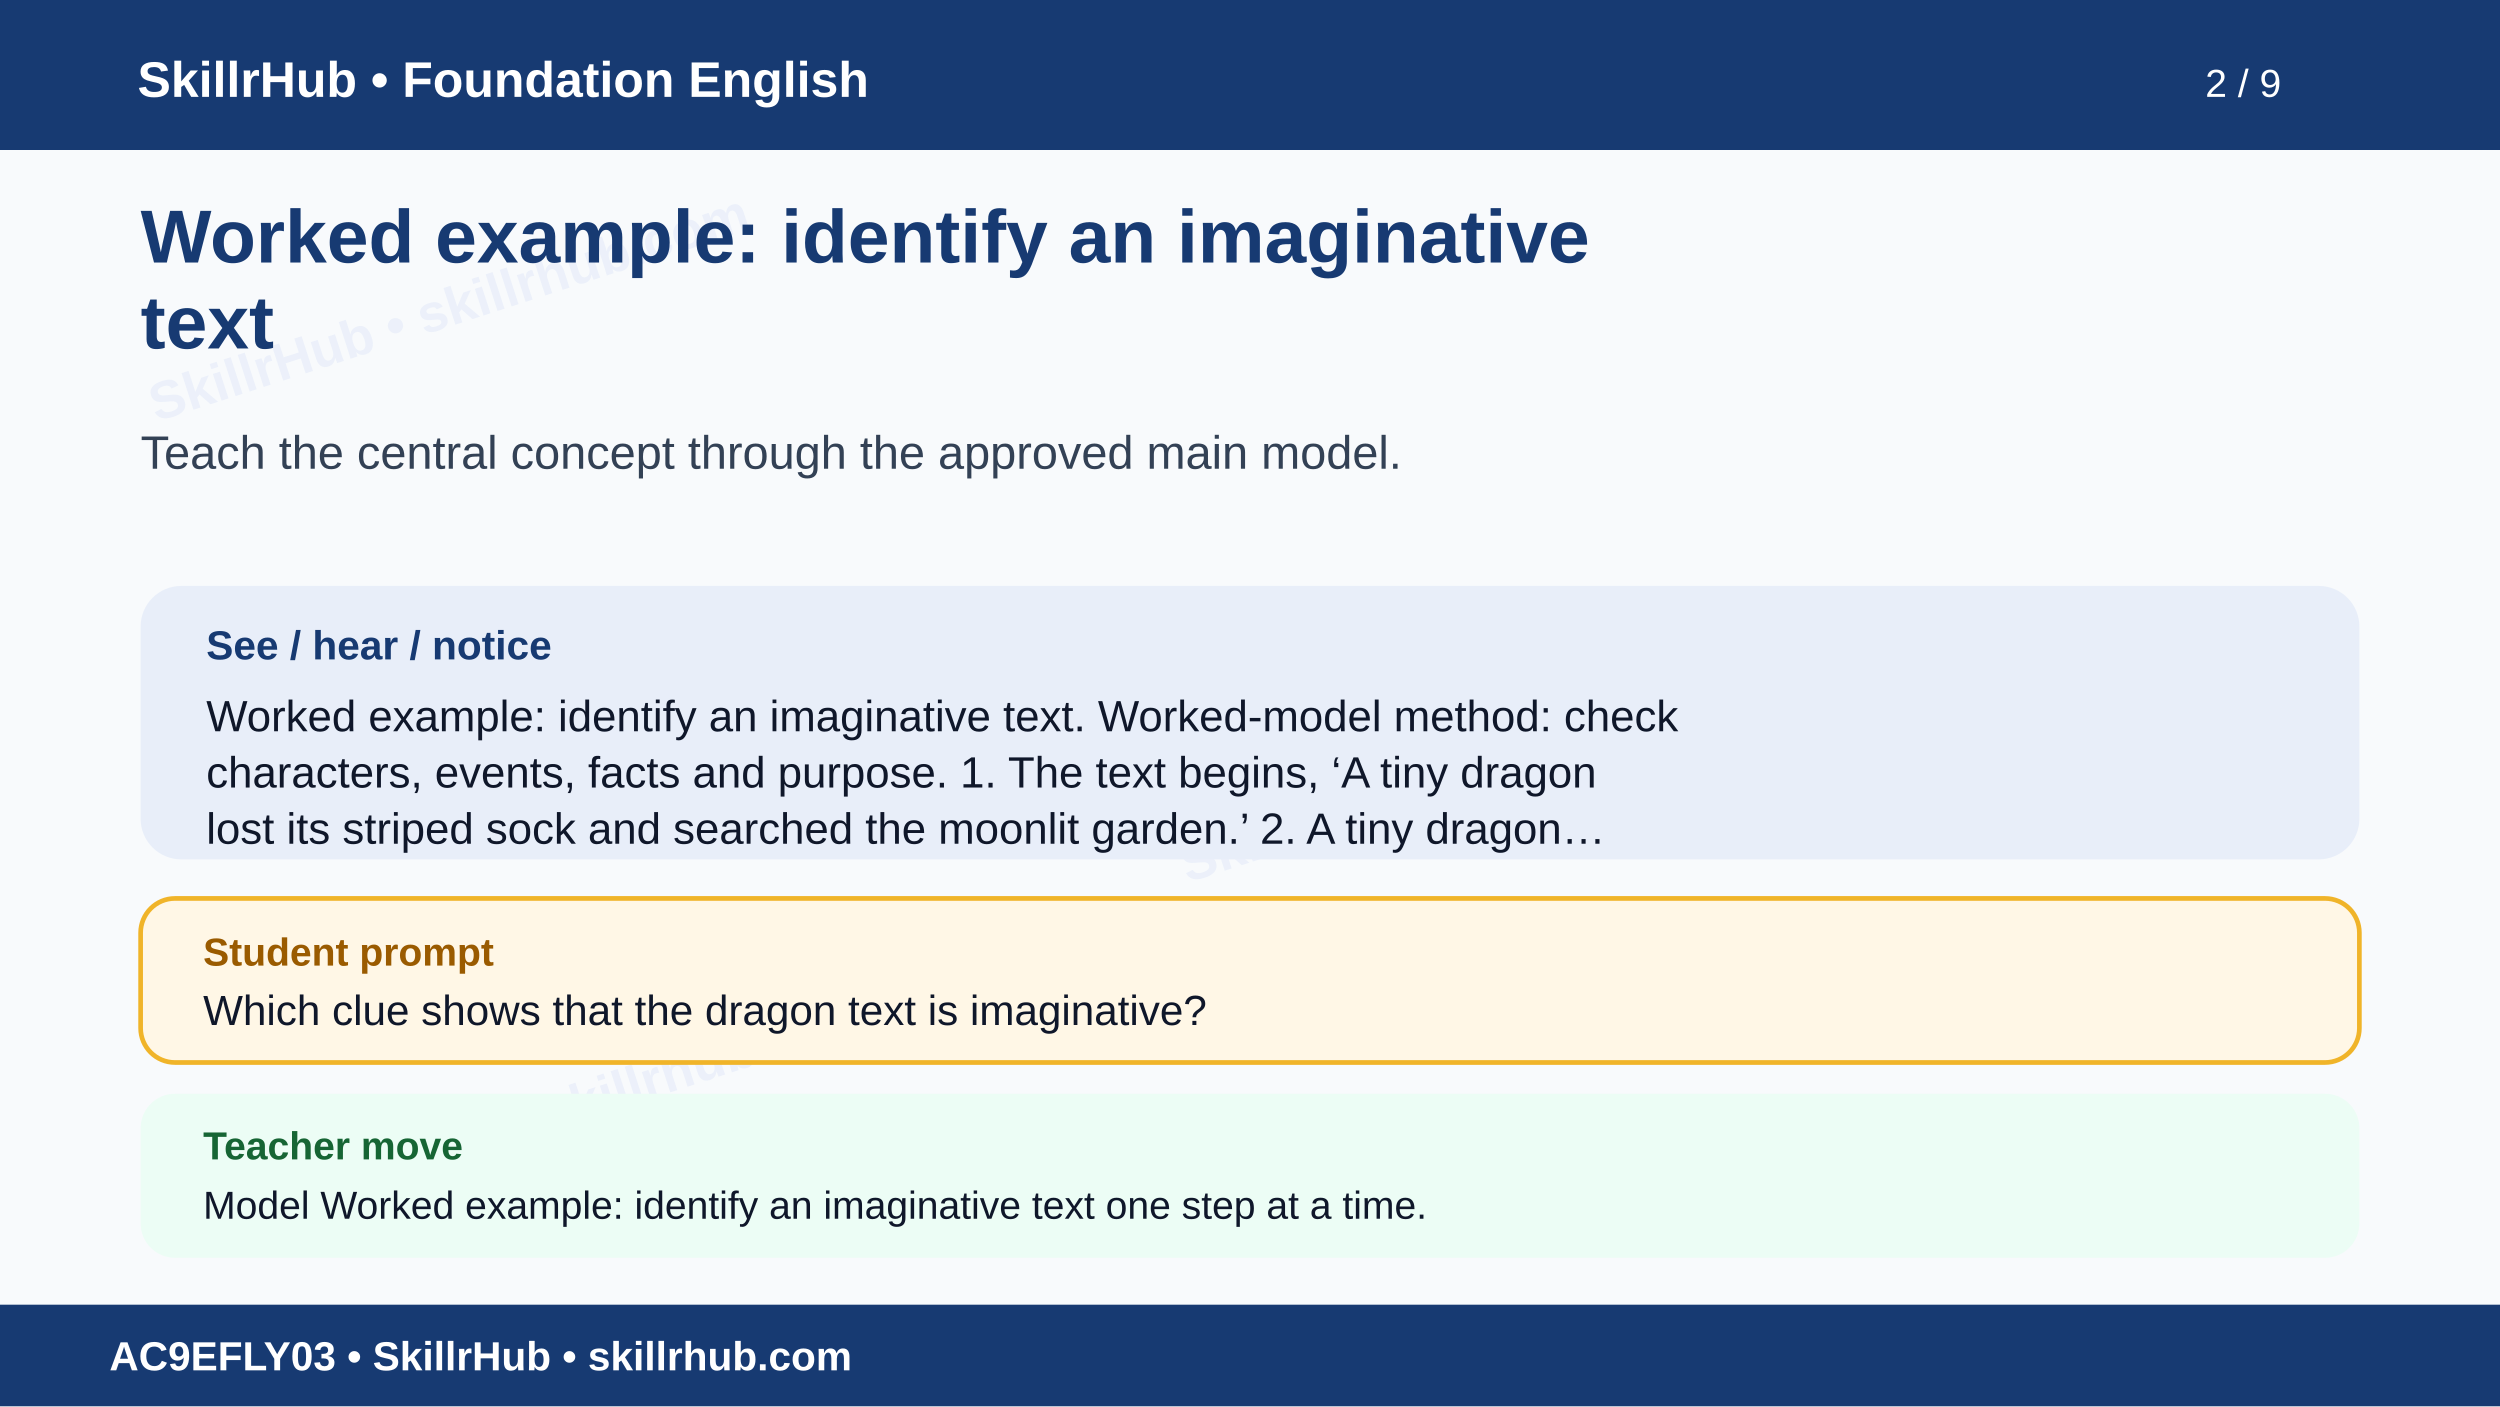
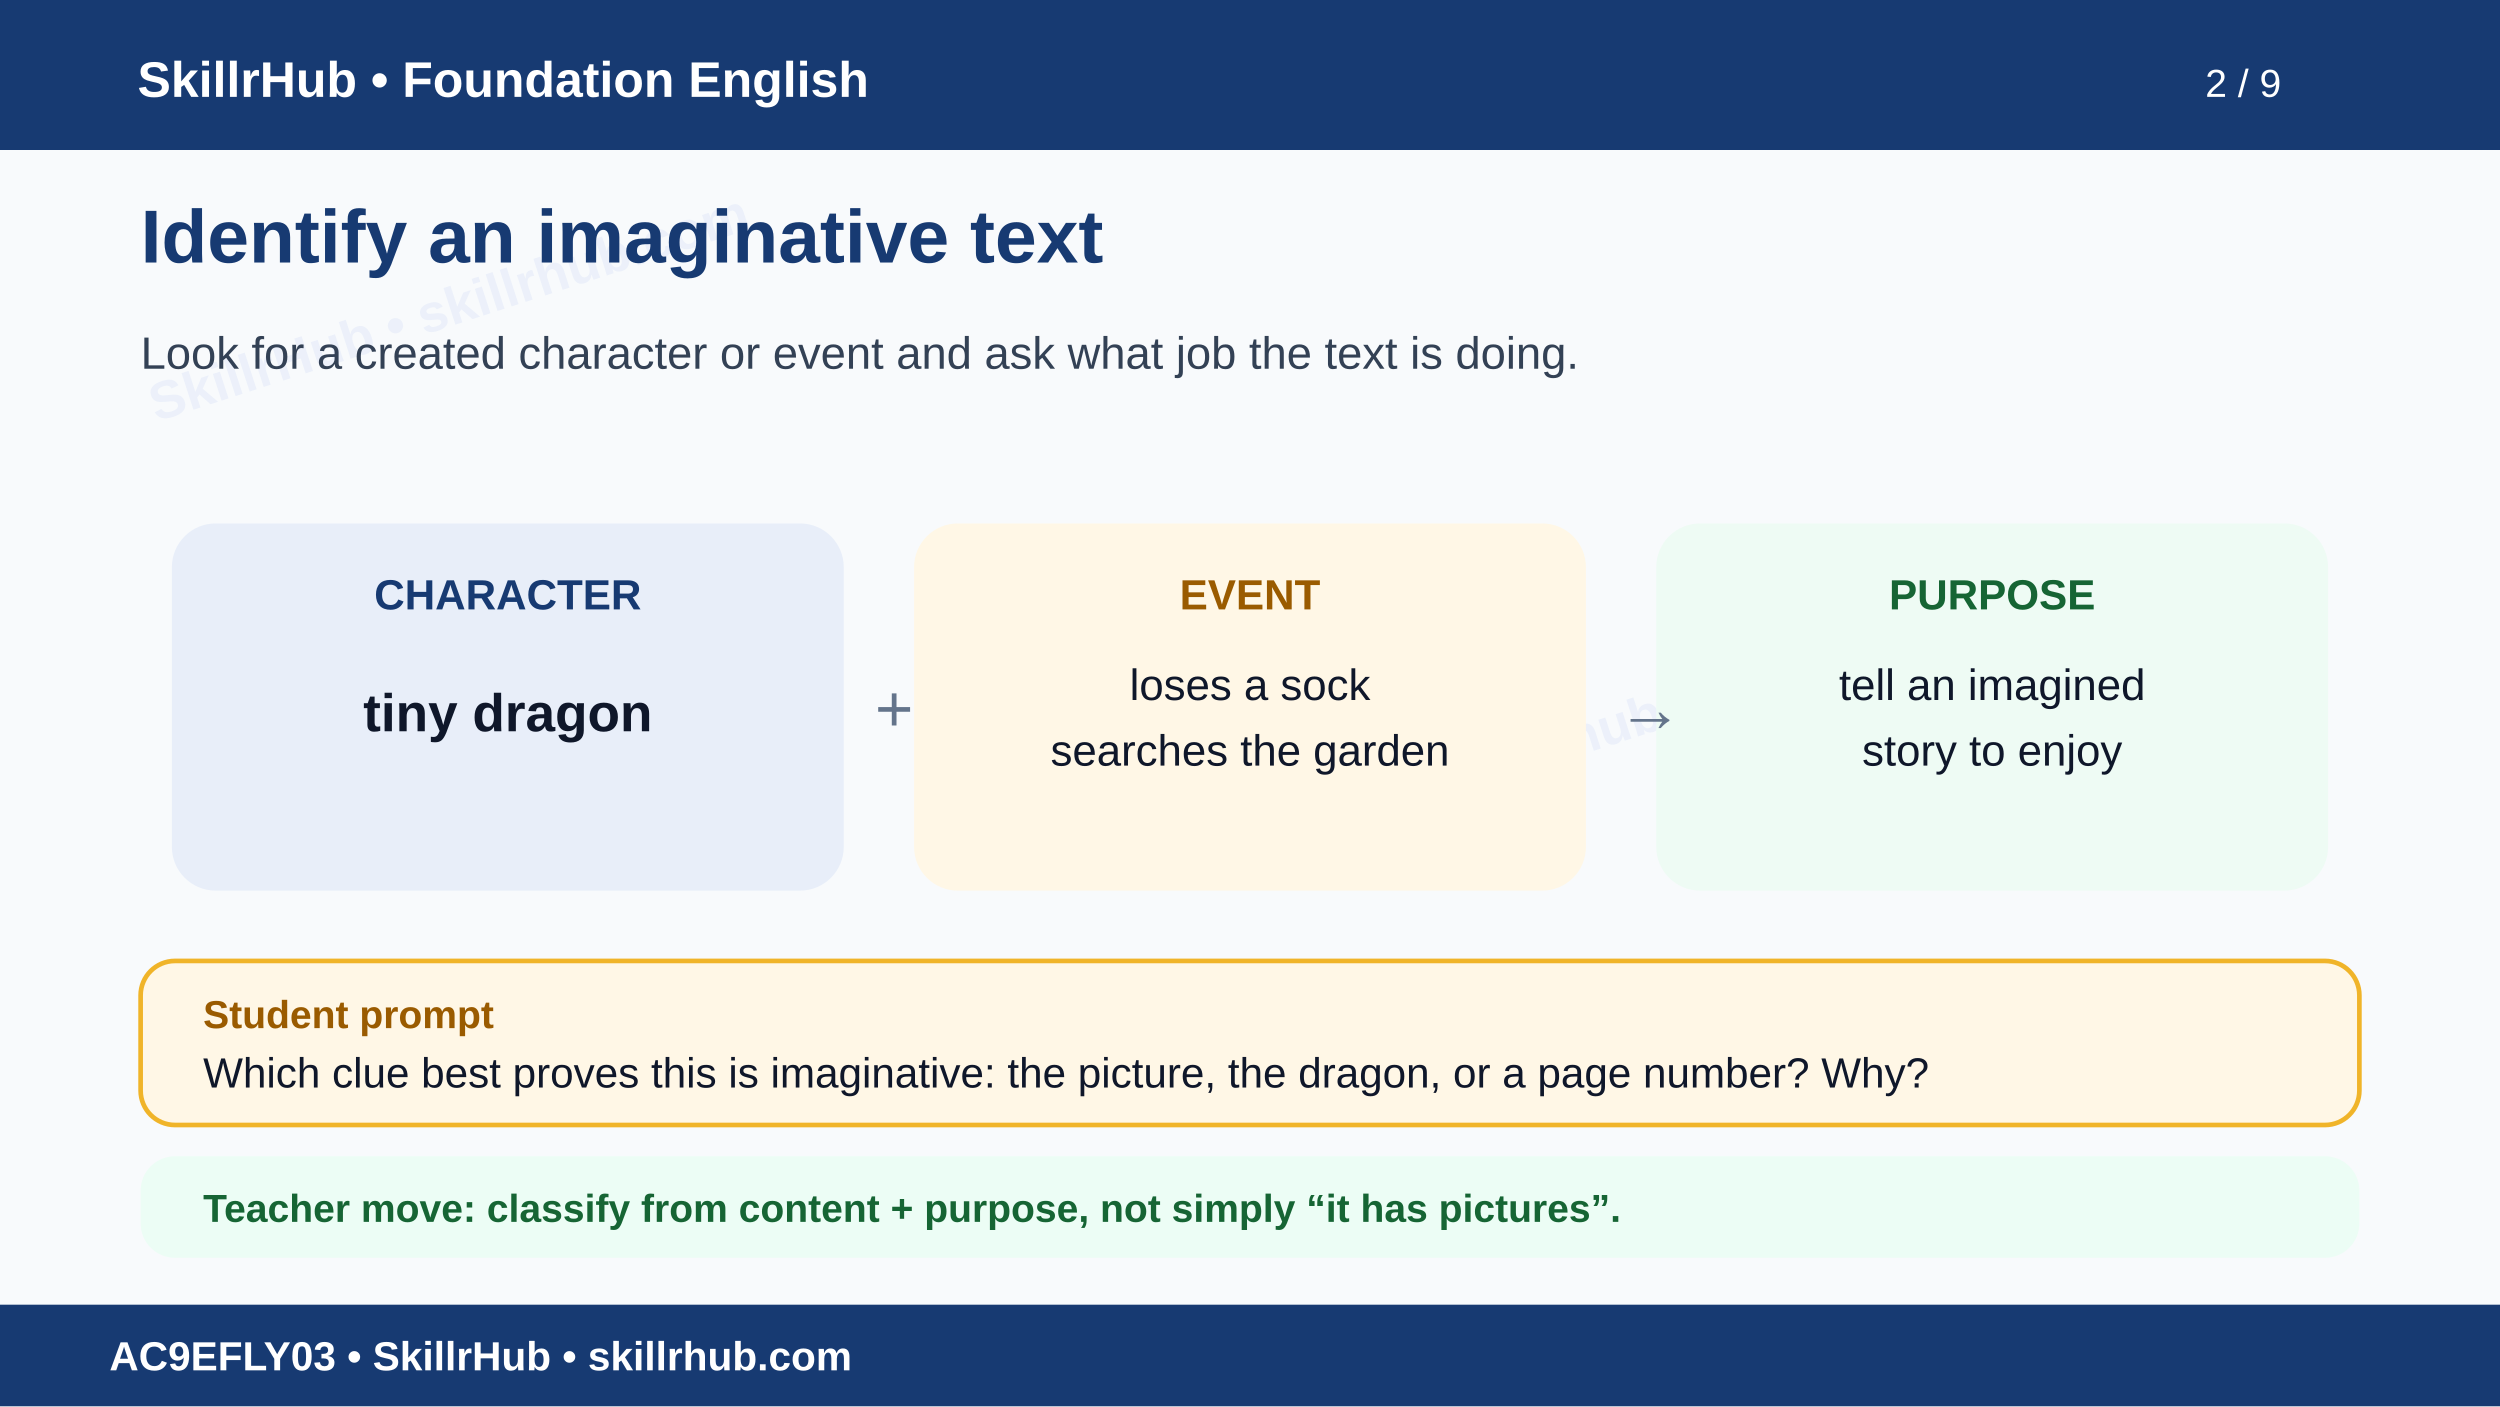
<svg xmlns="http://www.w3.org/2000/svg" width="1600" height="900" viewBox="0 0 1600 900" role="img" aria-labelledby="t d">
  <rect width="1600" height="900" fill="#f8fafc" />
  <g opacity=".055" fill="#1d4ed8" font-family="Arial" font-size="34" font-weight="700">
    <text x="100" y="270" transform="rotate(-18 100 270)">SkillrHub • skillrhub.com</text>
    <text x="760" y="565" transform="rotate(-18 760 565)">SkillrHub • skillrhub.com</text>
-     <text x="180" y="780" transform="rotate(-18 180 780)">SkillrHub • skillrhub.com</text>
  </g>
  <rect width="1600" height="96" fill="#173a72" />
  <text x="88" y="62" fill="#fff" font-family="Arial" font-size="32" font-weight="700">SkillrHub • Foundation English</text>
  <text x="1460" y="62" text-anchor="end" fill="#fff" font-family="Arial" font-size="25">2 / 9</text>
-   <text x="90" y="168" fill="#173a72" font-family="Arial,Helvetica,sans-serif" font-size="48" font-weight="700">Worked example: identify an imaginative</text>
-   <text x="90" y="223" fill="#173a72" font-family="Arial,Helvetica,sans-serif" font-size="48" font-weight="700">text</text>
-   <text x="90" y="300" fill="#334155" font-family="Arial,Helvetica,sans-serif" font-size="30" font-weight="400">Teach the central concept through the approved main model.</text>
-   <rect x="90" y="375" width="1420" height="175" rx="26" fill="#e8eef9" />
-   <text x="132" y="422" fill="#173a72" font-family="Arial" font-size="26" font-weight="700">See / hear / notice</text>
-   <text x="132" y="468" fill="#0f172a" font-family="Arial,Helvetica,sans-serif" font-size="28" font-weight="400">Worked example: identify an imaginative text. Worked-model method: check</text>
-   <text x="132" y="504" fill="#0f172a" font-family="Arial,Helvetica,sans-serif" font-size="28" font-weight="400">characters, events, facts and purpose. 1. The text begins, ‘A tiny dragon</text>
-   <text x="132" y="540" fill="#0f172a" font-family="Arial,Helvetica,sans-serif" font-size="28" font-weight="400">lost its striped sock and searched the moonlit garden.’ 2. A tiny dragon…</text>
-   <rect x="90" y="575" width="1420" height="105" rx="22" fill="#fff7e6" stroke="#f0b429" stroke-width="3" />
-   <text x="130" y="618" fill="#9a5b00" font-family="Arial" font-size="25" font-weight="700">Student prompt</text>
-   <text x="130" y="656" fill="#0f172a" font-family="Arial,Helvetica,sans-serif" font-size="27" font-weight="400">Which clue shows that the dragon text is imaginative?</text>
-   <rect x="90" y="700" width="1420" height="105" rx="22" fill="#ecfdf5" />
-   <text x="130" y="742" fill="#166534" font-family="Arial" font-size="25" font-weight="700">Teacher move</text>
-   <text x="130" y="780" fill="#0f172a" font-family="Arial,Helvetica,sans-serif" font-size="25" font-weight="400">Model Worked example: identify an imaginative text one step at a time.</text>
+   <text x="90" y="168" fill="#173a72" font-family="Arial" font-size="48" font-weight="700">Identify an imaginative text</text>
+   <text x="90" y="236" fill="#334155" font-family="Arial" font-size="29">Look for a created character or event and ask what job the text is doing.</text>
+   <g font-family="Arial">
+     <rect x="110" y="335" width="430" height="235" rx="28" fill="#e8eef9" />
+     <text x="325" y="390" text-anchor="middle" fill="#173a72" font-size="27" font-weight="700">CHARACTER</text>
+     <text x="325" y="468" text-anchor="middle" fill="#0f172a" font-size="34" font-weight="700">tiny dragon</text>
+     <rect x="585" y="335" width="430" height="235" rx="28" fill="#fff7e6" />
+     <text x="800" y="390" text-anchor="middle" fill="#9a5b00" font-size="27" font-weight="700">EVENT</text>
+     <text x="800" y="448" text-anchor="middle" fill="#0f172a" font-size="28">loses a sock</text>
+     <text x="800" y="490" text-anchor="middle" fill="#0f172a" font-size="28">searches the garden</text>
+     <rect x="1060" y="335" width="430" height="235" rx="28" fill="#eefbf4" />
+     <text x="1275" y="390" text-anchor="middle" fill="#166534" font-size="27" font-weight="700">PURPOSE</text>
+     <text x="1275" y="448" text-anchor="middle" fill="#0f172a" font-size="28">tell an imagined</text>
+     <text x="1275" y="490" text-anchor="middle" fill="#0f172a" font-size="28">story to enjoy</text>
+     <text x="560" y="468" fill="#64748b" font-size="42">+</text>
+     <text x="1035" y="468" fill="#64748b" font-size="42">→</text>
+   </g>
+   <rect x="90" y="615" width="1420" height="105" rx="22" fill="#fff7e6" stroke="#f0b429" stroke-width="3" />
+   <text x="130" y="658" fill="#9a5b00" font-family="Arial" font-size="25" font-weight="700">Student prompt</text>
+   <text x="130" y="696" fill="#0f172a" font-family="Arial" font-size="27">Which clue best proves this is imaginative: the picture, the dragon, or a page number? Why?</text>
+   <rect x="90" y="740" width="1420" height="65" rx="22" fill="#ecfdf5" />
+   <text x="130" y="782" fill="#166534" font-family="Arial" font-size="25" font-weight="700">Teacher move: classify from content + purpose, not simply “it has pictures”.</text>
  <rect y="835" width="1600" height="65" fill="#173a72" />
  <text x="70" y="877" fill="#fff" font-family="Arial" font-size="26" font-weight="700">AC9EFLY03 • SkillrHub • skillrhub.com</text>
</svg>
